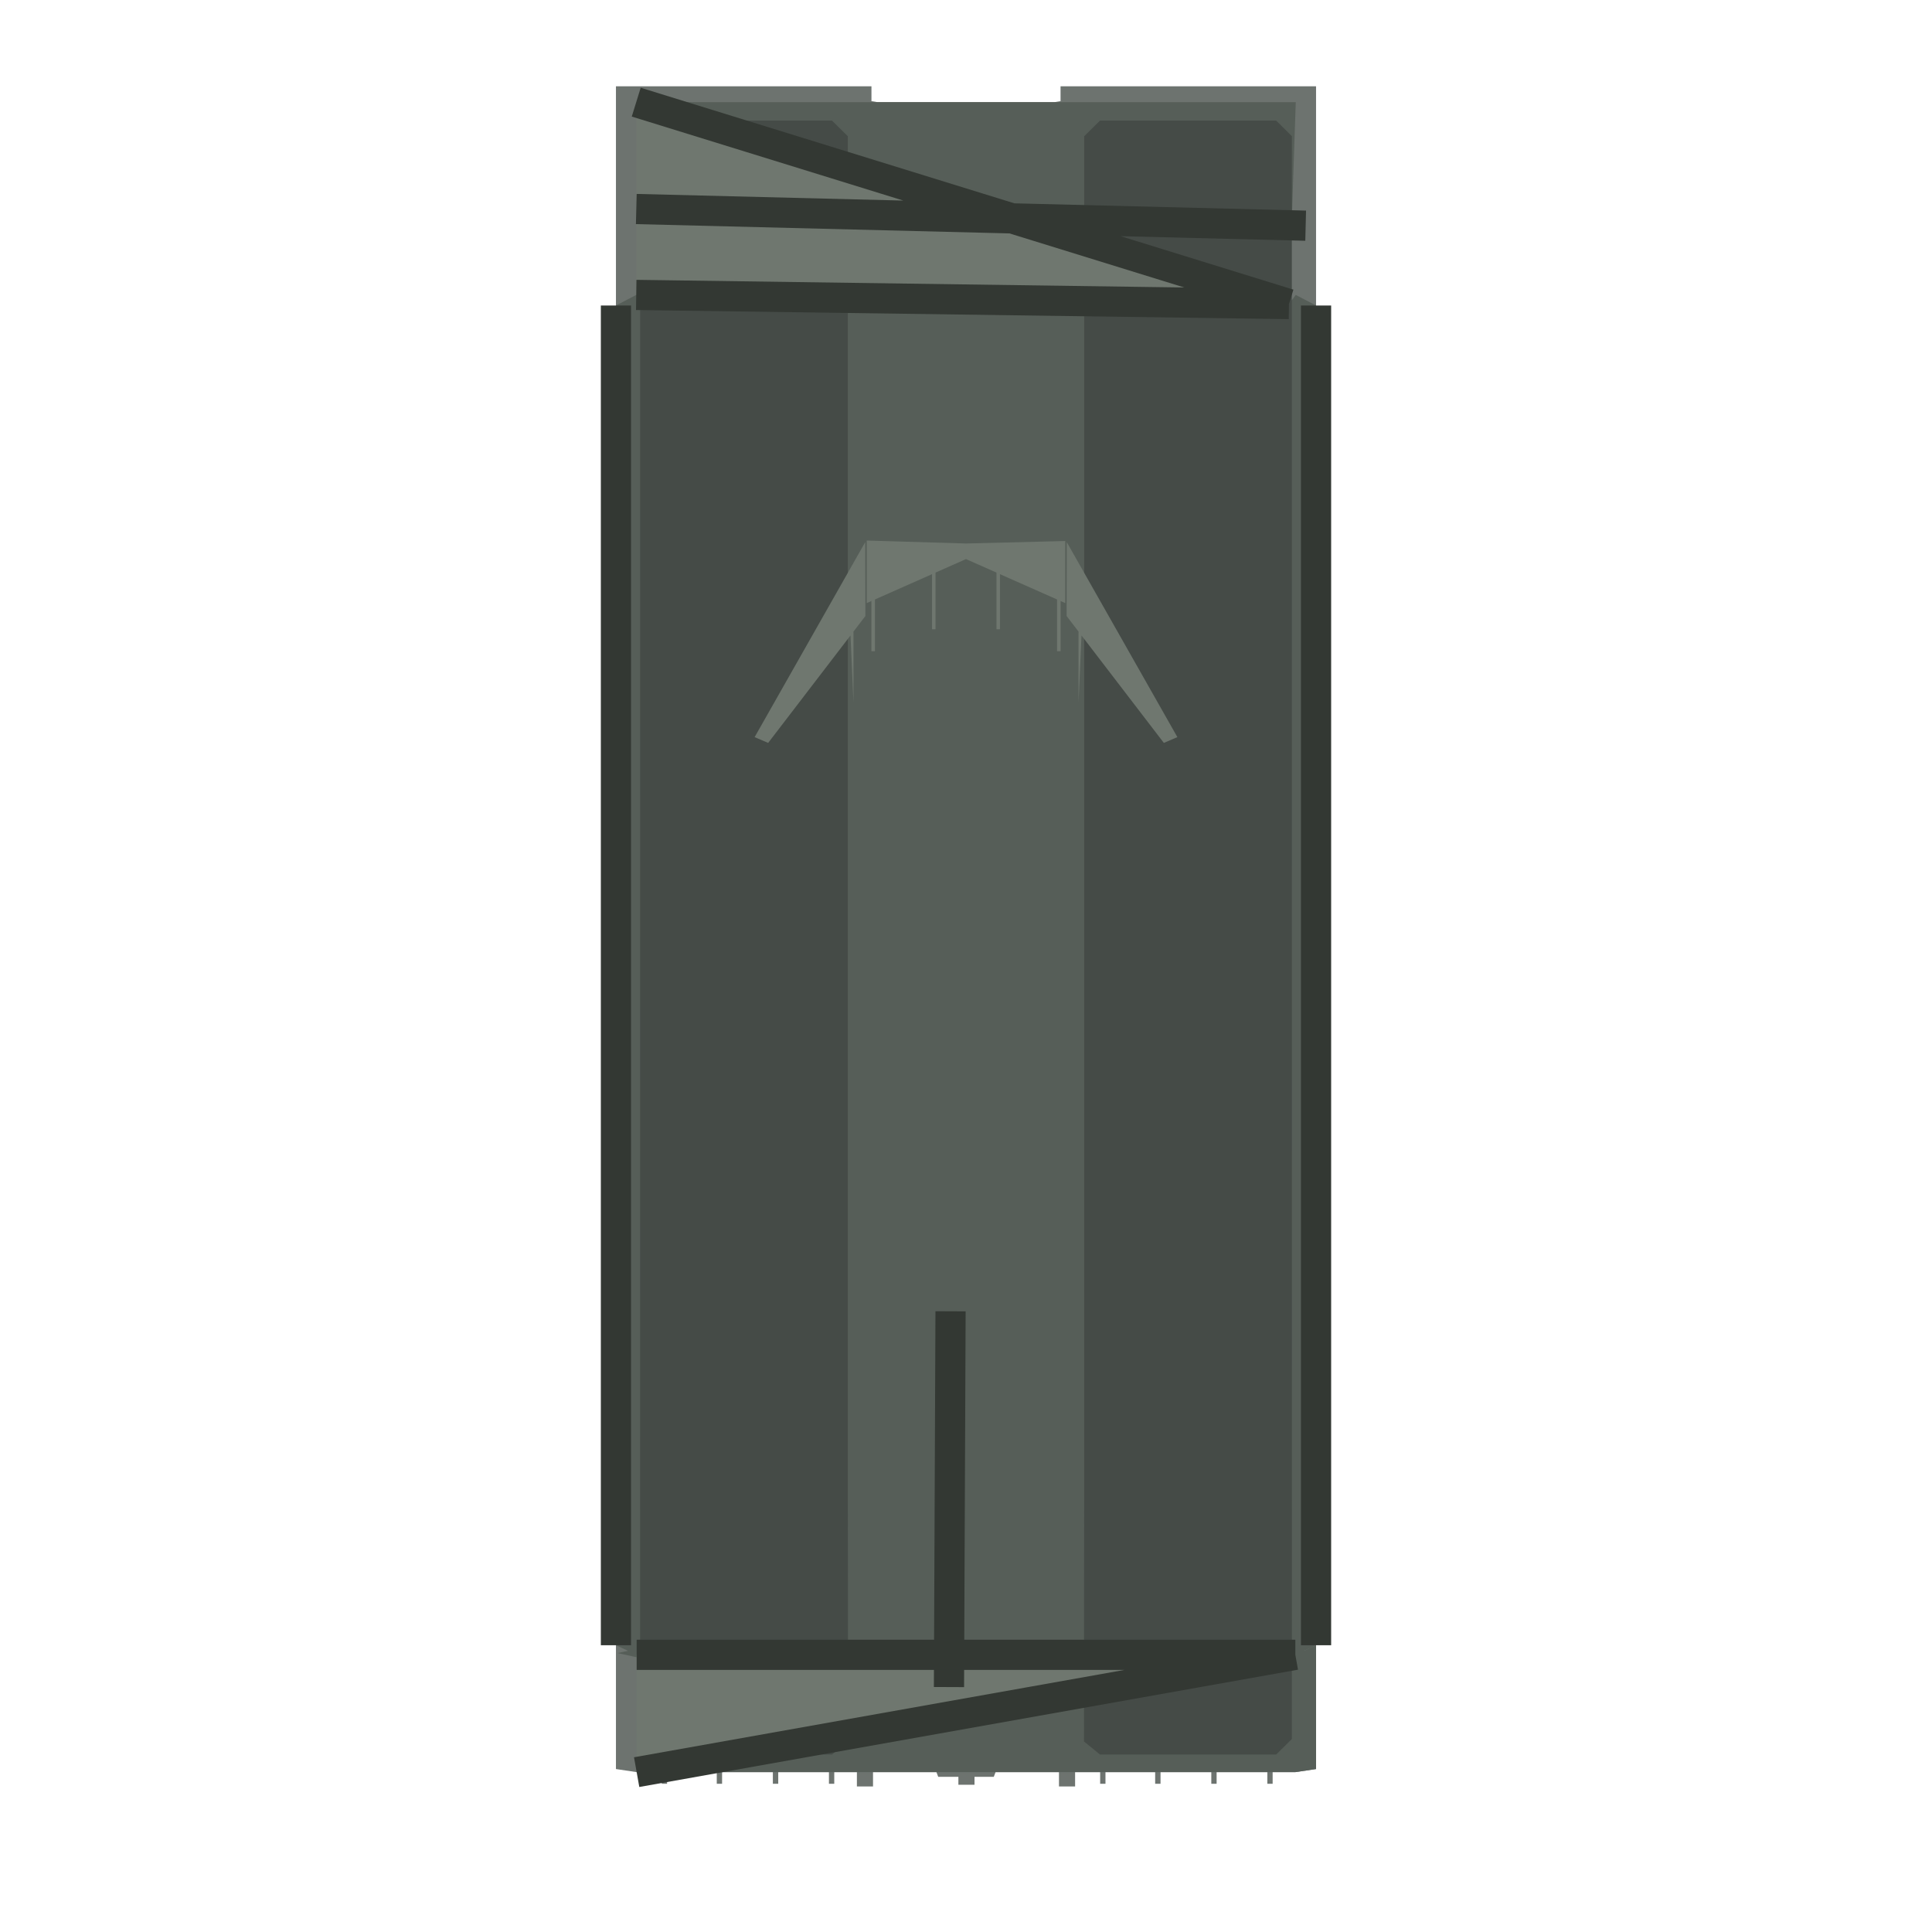
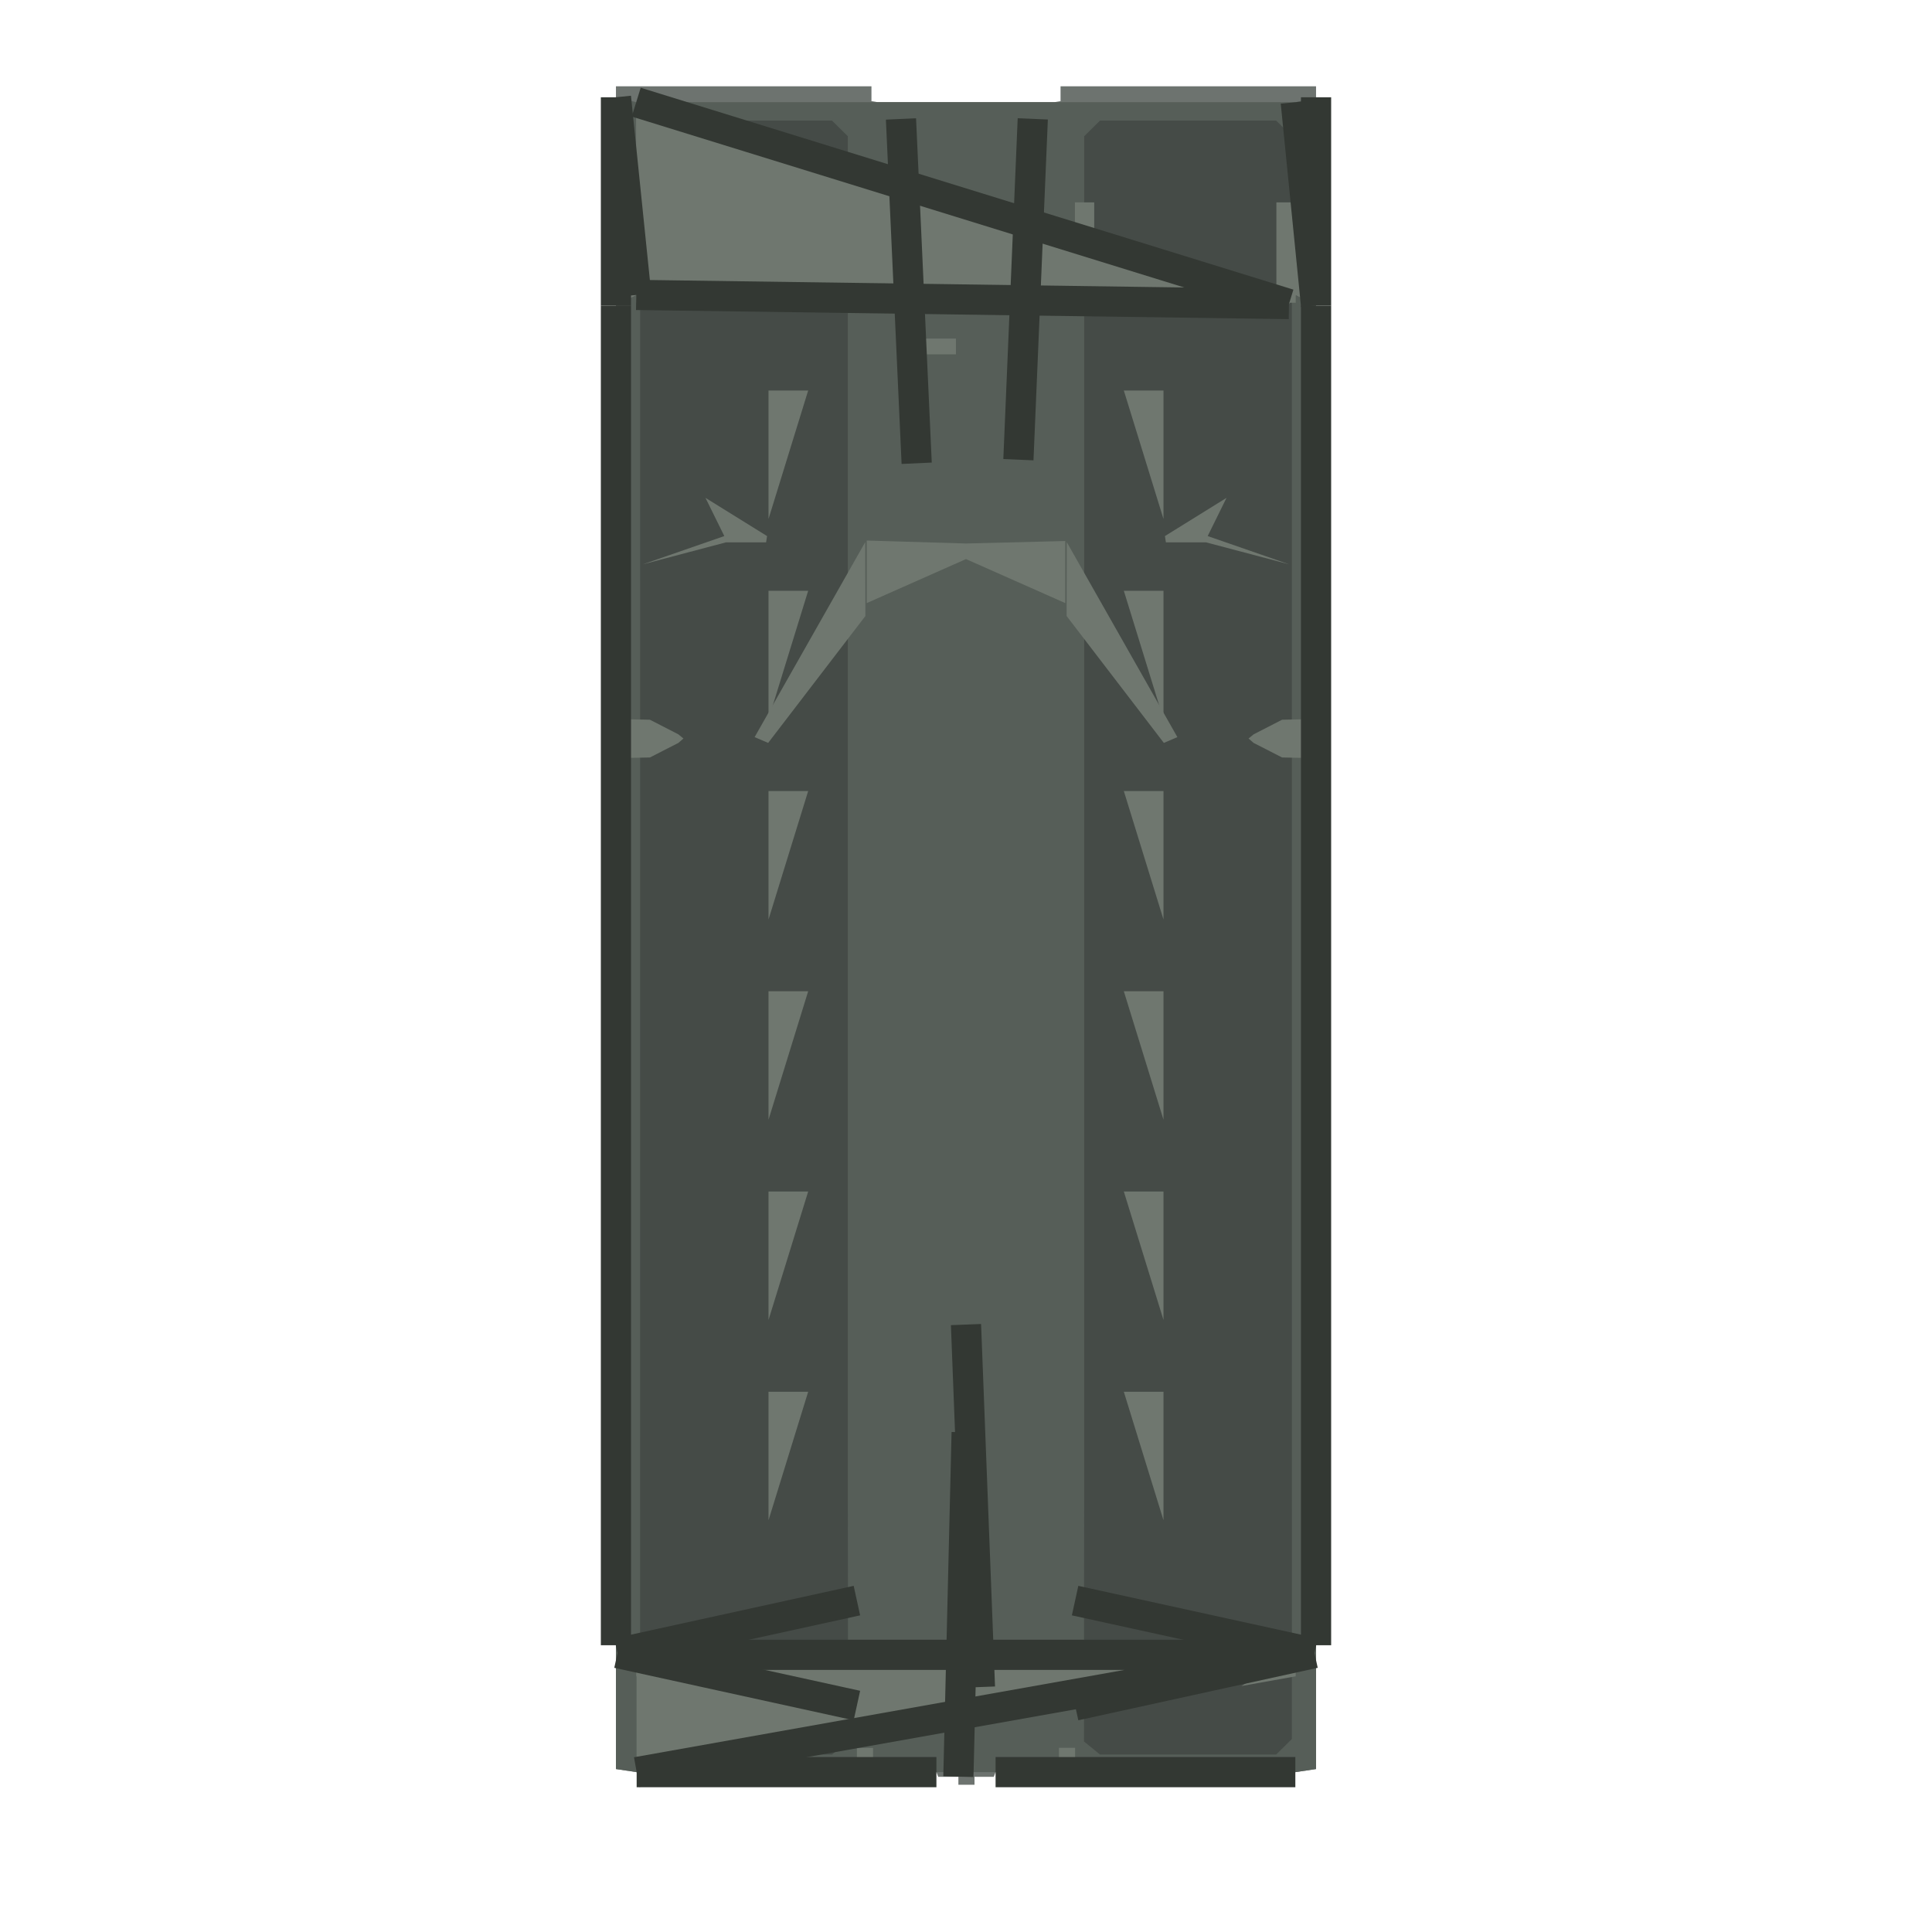
<svg xmlns="http://www.w3.org/2000/svg" viewBox="0 0 320 320">
-   <path d="M102.02 121.20 L102.02 272.50 L102.02 293.01 L105.45 293.52 L109.61 293.52 L109.61 295.45 L110.49 295.45 L110.49 293.52 L118.72 293.52 L118.72 295.45 L119.60 295.45 L119.60 293.52 L128.01 293.52 L128.01 295.45 L128.90 295.45 L128.90 293.52 L137.30 293.52 L137.30 295.45 L138.18 295.45 L138.18 293.52 L141.93 293.52 L141.93 295.89 L144.60 295.89 L144.60 293.52 L155.10 293.52 L155.40 294.30 L158.74 294.30 L158.74 295.61 L161.41 295.61 L161.41 294.30 L164.60 294.30 L164.90 293.52 L175.40 293.52 L175.40 295.89 L178.07 295.89 L178.07 293.52 L182.22 293.52 L182.22 295.45 L183.10 295.45 L183.10 293.52 L191.33 293.52 L191.33 295.45 L192.22 295.45 L192.22 293.52 L200.63 293.52 L200.63 295.45 L201.51 295.45 L201.51 293.52 L209.91 293.52 L209.91 295.45 L210.79 295.45 L210.79 293.52 L214.55 293.52 L217.98 293.01 L217.98 272.50 L217.98 121.20 L217.98 14.29 L175.66 14.29 L175.66 16.75 L174.66 16.92 L145.34 16.92 L144.34 16.75 L144.34 14.29 L102.02 14.29 Z" fill="#6d736f" fill-rule="evenodd" />
-   <path d="M102.28 273.80 L107.15 274.87 L114.39 279.26 L114.39 276.46 L141.93 282.49 L141.93 265.11 L114.39 271.15 L114.39 268.35 L105.39 269.96 L105.39 273.12 Z" fill="#565e58" fill-rule="evenodd" />
-   <path d="M178.07 282.49 L205.61 276.46 L205.61 279.26 L212.85 274.87 L217.72 273.80 L214.61 273.12 L214.61 269.96 L205.61 268.35 L205.61 271.15 L178.07 265.11 Z" fill="#565e58" fill-rule="evenodd" />
-   <path d="M105.38 16.92 L149.64 30.61 L151.46 76.50 L151.59 71.47 L151.83 76.73 L151.76 64.78 L152.61 31.53 L167.80 36.23 L168.69 70.68 L168.68 76.14 L168.77 73.92 L168.83 76.32 L170.40 37.03 L213.49 50.36 L214.62 16.92 Z" fill="#565e58" fill-rule="evenodd" />
-   <path d="M105.45 293.52 L214.55 293.52 L217.98 293.01 L217.98 272.50 L214.55 274.09 Z" fill="#565e58" fill-rule="evenodd" />
-   <path d="M102.02 50.60 L102.02 272.50 L105.45 274.09 L157.20 274.09 L157.18 279.43 L157.18 280.85 L157.69 280.85 L157.69 281.34 L162.31 281.34 L162.31 280.85 L162.82 280.85 L162.82 279.43 L162.80 274.09 L214.55 274.09 L217.98 272.50 L217.98 50.60 L214.62 48.85 L213.49 50.36 L105.38 48.85 Z M157.68 274.09 L162.32 274.09 L162.30 279.43 L157.70 279.43 Z" fill="#565e58" fill-rule="evenodd" />
-   <path d="M106.02 273.49 L106.03 280.09 L106.03 288.04 L108.62 290.60 L137.81 290.60 L140.46 288.44 L140.45 286.38 L140.46 281.23 L140.43 248.50 L140.43 69.95 L140.43 62.80 L140.43 30.03 L140.43 24.89 L140.43 22.57 L137.81 19.98 L108.62 19.98 L106.03 22.55 L106.03 37.27 Z" fill="#454b47" fill-rule="evenodd" />
-   <path d="M179.54 288.44 L182.19 290.60 L211.38 290.60 L213.97 288.04 L213.97 280.09 L213.98 273.49 L213.97 37.27 L213.97 22.55 L211.38 19.98 L182.19 19.98 L179.57 22.57 L179.57 24.89 L179.57 30.03 L179.57 62.80 L179.57 69.95 L179.57 248.50 L179.54 281.33 L179.55 286.38 Z" fill="#454b47" fill-rule="evenodd" />
-   <path d="M105.38 48.85 L213.49 50.36 L105.38 16.92 Z" fill="#6f776f" fill-rule="evenodd" />
-   <path d="M105.45 274.09 L105.45 293.52 L214.55 274.09 Z" fill="#6f776f" fill-rule="evenodd" />
-   <path d="M124.99 122.09 L127.23 123.05 L140.87 105.25 L141.36 116.38 L141.36 104.61 L143.33 102.04 L143.33 97.60 L143.31 89.79 Z" fill="#6f776f" fill-rule="evenodd" />
-   <path d="M143.56 99.89 L144.33 99.55 L144.33 107.86 L144.92 107.86 L144.92 99.29 L154.37 95.10 L154.37 104.23 L154.95 104.23 L154.95 94.84 L160.00 92.60 L165.05 94.84 L165.05 104.23 L165.63 104.23 L165.63 95.10 L175.08 99.29 L175.08 107.86 L175.67 107.86 L175.67 99.55 L176.44 99.89 L176.44 89.61 L160.00 90.02 L143.56 89.53 Z" fill="#6f776f" fill-rule="evenodd" />
-   <path d="M176.67 102.04 L178.64 104.61 L178.64 116.38 L179.13 105.25 L192.77 123.05 L195.01 122.09 L176.69 89.79 L176.67 97.60 Z" fill="#6f776f" fill-rule="evenodd" />
-   <path d="M217.98 272.50 L217.98 50.60 M102.02 50.60 L102.02 272.50 M105.38 16.92 L213.49 50.36 M216.26 37.38 L105.39 34.62 M105.45 293.52 L214.55 274.09 M214.55 274.09 L105.45 274.09 M105.38 48.85 L213.49 50.36 M157.44 217.19 L157.18 279.43" fill="none" stroke="#333833" stroke-width="5" />
+   <g class="vehicle-primary">
+     <path d="M102.02 121.20 L102.02 272.50 L102.02 293.01 L105.45 293.52 L109.61 293.52 L109.61 295.45 L110.49 295.45 L110.49 293.52 L118.72 293.52 L118.72 295.45 L119.60 295.45 L119.60 293.52 L128.01 293.52 L128.01 295.45 L128.90 295.45 L128.90 293.52 L137.30 293.52 L137.30 295.45 L138.18 295.45 L138.18 293.52 L141.93 293.52 L141.93 295.89 L144.60 295.89 L144.60 293.52 L155.10 293.52 L155.40 294.30 L158.74 294.30 L158.74 295.61 L161.41 295.61 L161.41 294.30 L164.60 294.30 L164.90 293.52 L175.40 293.52 L175.40 295.89 L178.07 295.89 L178.07 293.52 L182.22 293.52 L182.22 295.45 L183.10 295.45 L183.10 293.52 L191.33 293.52 L191.33 295.45 L192.22 295.45 L192.22 293.52 L200.63 293.52 L200.63 295.45 L201.51 295.45 L201.51 293.52 L209.91 293.52 L209.91 295.45 L210.79 295.45 L210.79 293.52 L214.55 293.52 L217.98 293.01 L217.98 272.50 L217.98 121.20 L217.98 14.29 L175.66 14.29 L175.66 16.75 L174.66 16.92 L145.34 16.92 L144.34 16.75 L144.34 14.29 L102.02 14.29 Z" fill="#6d736f" fill-rule="evenodd" />
+     <path d="M111.59 252.70 L119.04 251.87 L119.04 248.72 L111.59 248.72 Z" fill="#565e58" fill-rule="evenodd" />
+     <path d="M111.59 219.54 L119.04 218.70 L119.04 215.56 L111.59 215.56 Z" fill="#565e58" fill-rule="evenodd" />
+     <path d="M111.59 186.37 L119.04 185.53 L119.04 182.39 L111.59 182.39 Z" fill="#565e58" fill-rule="evenodd" />
+     <path d="M111.59 153.20 L119.04 152.36 L119.04 149.22 L111.59 149.22 Z" fill="#565e58" fill-rule="evenodd" />
+     <path d="M111.59 120.03 L119.04 119.20 L119.04 116.05 L111.59 116.05 Z" fill="#565e58" fill-rule="evenodd" />
+     <path d="M111.59 86.87 L119.04 86.03 L119.04 82.89 L111.59 82.89 Z" fill="#565e58" fill-rule="evenodd" />
+     <path d="M111.69 236.89 L118.16 236.89 L118.16 228.39 L111.69 228.39 Z" fill="#565e58" fill-rule="evenodd" />
+     <path d="M111.69 203.72 L118.16 203.72 L118.16 195.22 L111.69 195.22 Z" fill="#565e58" fill-rule="evenodd" />
+     <path d="M111.69 170.55 L118.16 170.55 L118.16 162.06 L111.69 162.06 Z" fill="#565e58" fill-rule="evenodd" />
+     <path d="M111.69 137.38 L118.16 137.38 L118.16 128.89 L111.69 128.89 Z" fill="#565e58" fill-rule="evenodd" />
+     <path d="M111.69 104.21 L118.16 104.21 L118.16 95.72 L111.69 95.72 Z" fill="#565e58" fill-rule="evenodd" />
+     <path d="M111.69 71.05 L118.16 71.05 L118.16 62.55 L111.69 62.55 Z" fill="#565e58" fill-rule="evenodd" />
+     <path d="M127.29 251.80 L133.86 251.80 L133.86 230.52 Z" fill="#565e58" fill-rule="evenodd" />
+     <path d="M127.29 218.63 L133.86 218.63 L133.86 197.35 Z" fill="#565e58" fill-rule="evenodd" />
+     <path d="M127.29 185.46 L133.86 185.46 L133.86 164.18 Z" fill="#565e58" fill-rule="evenodd" />
+     <path d="M127.29 152.30 L133.86 152.30 L133.86 131.02 Z" fill="#565e58" fill-rule="evenodd" />
+     <path d="M127.29 119.13 L133.86 119.13 L133.86 97.85 Z" fill="#565e58" fill-rule="evenodd" />
+     <path d="M127.29 85.96 L133.86 85.96 L133.86 64.68 Z" fill="#565e58" fill-rule="evenodd" />
+     <path d="M186.14 251.80 L192.71 251.80 L186.14 230.52 Z" fill="#565e58" fill-rule="evenodd" />
+     <path d="M186.14 218.63 L192.71 218.63 L186.14 197.35 Z" fill="#565e58" fill-rule="evenodd" />
+     <path d="M186.14 185.46 L192.71 185.46 L186.14 164.18 Z" fill="#565e58" fill-rule="evenodd" />
+     <path d="M186.14 152.30 L192.71 152.30 L186.14 131.02 Z" fill="#565e58" fill-rule="evenodd" />
+     <path d="M186.14 119.13 L192.71 119.13 L186.14 97.85 Z" fill="#565e58" fill-rule="evenodd" />
+     <path d="M186.14 85.96 L192.71 85.96 L186.14 64.68 Z" fill="#565e58" fill-rule="evenodd" />
+     <path d="M200.96 251.87 L208.41 252.70 L208.41 248.72 L200.96 248.72 Z" fill="#565e58" fill-rule="evenodd" />
+     <path d="M200.96 218.70 L208.41 219.54 L208.41 215.56 L200.96 215.56 Z" fill="#565e58" fill-rule="evenodd" />
+     <path d="M200.96 185.53 L208.41 186.37 L208.41 182.39 L200.96 182.39 Z" fill="#565e58" fill-rule="evenodd" />
+     <path d="M200.96 152.36 L208.41 153.20 L208.41 149.22 L200.96 149.22 Z" fill="#565e58" fill-rule="evenodd" />
+     <path d="M200.96 119.20 L208.41 120.03 L208.41 116.05 L200.96 116.05 Z" fill="#565e58" fill-rule="evenodd" />
+     <path d="M200.96 86.03 L208.41 86.87 L208.41 82.89 L200.96 82.89 Z" fill="#565e58" fill-rule="evenodd" />
+     <path d="M201.84 228.39 L201.84 236.89 L208.31 236.89 L208.31 228.39 Z" fill="#565e58" fill-rule="evenodd" />
+     <path d="M201.84 195.22 L201.84 203.72 L208.31 203.72 L208.31 195.22 Z" fill="#565e58" fill-rule="evenodd" />
+     <path d="M201.84 162.06 L201.84 170.55 L208.31 170.55 L208.31 162.06 Z" fill="#565e58" fill-rule="evenodd" />
+     <path d="M201.84 128.89 L201.84 137.38 L208.31 137.38 L208.31 128.89 Z" fill="#565e58" fill-rule="evenodd" />
+     <path d="M201.84 95.72 L201.84 104.21 L208.31 104.21 L208.31 95.72 Z" fill="#565e58" fill-rule="evenodd" />
+     <path d="M201.84 62.55 L201.84 71.05 L208.31 71.05 L208.31 62.55 Z" fill="#565e58" fill-rule="evenodd" />
+     <path d="M102.28 273.80 L107.15 274.87 L114.39 279.26 L114.39 276.46 L141.93 282.49 L141.93 265.11 L114.39 271.15 L114.39 268.35 L105.39 269.96 L105.39 273.12 Z" fill="#565e58" fill-rule="evenodd" />
+     <path d="M103.74 37.38 L105.39 37.43 L105.39 40.15 L160.00 38.79 L214.61 40.15 L214.61 37.43 L216.26 37.38 L214.61 37.34 L214.61 34.62 L160.00 35.98 L105.39 34.62 L105.39 37.34 Z" fill="#565e58" fill-rule="evenodd" />
+     <path d="M178.07 282.49 L205.61 276.46 L205.61 279.26 L212.85 274.87 L217.72 273.80 L214.61 273.12 L214.61 269.96 L205.61 268.35 L205.61 271.15 L178.07 265.11 Z" fill="#565e58" fill-rule="evenodd" />
+     <path d="M102.02 16.11 L105.38 48.85 L105.38 16.92 Z" fill="#565e58" fill-rule="evenodd" />
+     <path d="M102.02 272.50 L102.02 293.01 L105.45 293.52 L105.45 274.09 Z" fill="#565e58" fill-rule="evenodd" />
+     <path d="M105.38 16.92 L149.64 30.61 L151.46 76.50 L151.59 71.47 L151.83 76.73 L151.76 64.78 L152.61 31.53 L167.80 36.23 L168.69 70.68 L168.68 76.14 L168.77 73.92 L168.83 76.32 L170.40 37.03 L213.49 50.36 L214.62 16.92 Z" fill="#565e58" fill-rule="evenodd" />
+     <path d="M105.45 293.52 L214.55 293.52 L217.98 293.01 L217.98 272.50 L214.55 274.09 Z" fill="#565e58" fill-rule="evenodd" />
+     <path d="M214.62 16.92 L217.98 50.60 L217.98 16.11 Z" fill="#565e58" fill-rule="evenodd" />
+     <path d="M102.02 50.60 L102.02 272.50 L105.45 274.09 L157.20 274.09 L157.18 279.43 L157.18 280.85 L157.69 280.85 L157.69 281.34 L162.31 281.34 L162.31 280.85 L162.82 280.85 L162.82 279.43 L162.80 274.09 L214.55 274.09 L217.98 272.50 L217.98 50.60 L214.62 48.85 L213.49 50.36 L105.38 48.85 Z M157.68 274.09 L162.32 274.09 L162.30 279.43 L157.70 279.43 Z" fill="#565e58" fill-rule="evenodd" />
+     <path d="M106.02 273.49 L106.03 280.09 L106.03 288.04 L108.62 290.60 L137.81 290.60 L140.46 288.44 L140.45 286.38 L140.46 281.23 L140.43 248.50 L140.43 69.95 L140.43 62.80 L140.43 30.03 L140.43 24.89 L140.43 22.57 L137.81 19.98 L108.62 19.98 L106.03 22.55 L106.03 37.27 Z" fill="#454b47" fill-rule="evenodd" />
+     <path d="M179.54 288.44 L182.19 290.60 L211.38 290.60 L213.97 288.04 L213.97 280.09 L213.98 273.49 L213.97 37.27 L213.97 22.55 L211.38 19.98 L182.19 19.98 L179.57 22.57 L179.57 24.89 L179.57 30.03 L179.57 62.80 L179.57 69.95 L179.57 248.50 L179.54 281.33 L179.55 286.38 Z" fill="#454b47" fill-rule="evenodd" />
+   </g>
+   <g class="vehicle-secondary">
+     <path d="M105.39 277.65 L114.39 279.26 L105.39 273.80 Z" fill="#6f776f" fill-rule="evenodd" />
+     <path d="M127.29 251.80 L133.86 230.52 L127.29 230.52 Z" fill="#6f776f" fill-rule="evenodd" />
+     <path d="M127.29 218.63 L133.86 197.35 L127.29 197.35 Z" fill="#6f776f" fill-rule="evenodd" />
+     <path d="M127.29 185.46 L133.86 164.18 L127.29 164.18 Z" fill="#6f776f" fill-rule="evenodd" />
+     <path d="M127.29 152.30 L133.86 131.02 L127.29 131.02 Z" fill="#6f776f" fill-rule="evenodd" />
+     <path d="M127.29 119.13 L133.86 97.85 L127.29 97.85 Z" fill="#6f776f" fill-rule="evenodd" />
+     <path d="M127.29 85.96 L133.86 64.68 L127.29 64.68 Z" fill="#6f776f" fill-rule="evenodd" />
+     <path d="M141.93 294.11 L144.60 294.11 L144.60 289.51 L141.93 289.51 Z" fill="#6f776f" fill-rule="evenodd" />
+     <path d="M175.40 294.09 L178.07 294.09 L178.07 289.49 L175.40 289.49 Z" fill="#6f776f" fill-rule="evenodd" />
+     <path d="M186.14 230.52 L192.71 251.80 L192.71 230.52 Z" fill="#6f776f" fill-rule="evenodd" />
+     <path d="M186.14 197.35 L192.71 218.63 L192.71 197.35 Z" fill="#6f776f" fill-rule="evenodd" />
+     <path d="M186.14 164.18 L192.71 185.46 L192.71 164.18 Z" fill="#6f776f" fill-rule="evenodd" />
+     <path d="M186.14 131.02 L192.71 152.30 L192.71 131.02 Z" fill="#6f776f" fill-rule="evenodd" />
+     <path d="M186.14 97.85 L192.71 119.13 L192.71 97.85 Z" fill="#6f776f" fill-rule="evenodd" />
+     <path d="M186.14 64.68 L192.71 85.96 L192.71 64.68 Z" fill="#6f776f" fill-rule="evenodd" />
+     <path d="M205.61 279.26 L214.61 277.65 L214.61 273.80 Z" fill="#6f776f" fill-rule="evenodd" />
+     <path d="M105.39 50.14 L108.59 50.14 L108.59 33.52 L105.39 33.52 Z" fill="#6f776f" fill-rule="evenodd" />
+     <path d="M138.76 50.14 L141.96 50.14 L141.96 33.52 L138.76 33.52 Z" fill="#6f776f" fill-rule="evenodd" />
+     <path d="M178.04 50.14 L181.24 50.14 L181.24 33.52 L178.04 33.52 Z" fill="#6f776f" fill-rule="evenodd" />
+     <path d="M211.41 50.14 L214.61 50.14 L214.61 33.52 L211.41 33.52 Z" fill="#6f776f" fill-rule="evenodd" />
+     <path d="M102.02 16.11 L102.02 50.60 L105.38 48.85 Z" fill="#6f776f" fill-rule="evenodd" />
+     <path d="M105.38 48.85 L213.49 50.36 L105.38 16.92 Z" fill="#6f776f" fill-rule="evenodd" />
+     <path d="M105.45 274.09 L105.45 293.52 L214.55 274.09 Z" fill="#6f776f" fill-rule="evenodd" />
+     <path d="M213.49 50.36 L214.62 48.85 L217.98 50.60 L214.62 16.92 Z" fill="#6f776f" fill-rule="evenodd" />
+     <path d="M102.66 125.56 L107.65 125.46 L112.36 123.05 L113.20 122.32 L112.36 121.63 L107.65 119.21 L102.66 119.11 Z" fill="#6f776f" fill-rule="evenodd" />
+     <path d="M106.44 93.48 L120.24 89.83 L126.89 89.83 L127.05 88.79 L116.85 82.46 L119.97 88.79 Z" fill="#6f776f" fill-rule="evenodd" />
+     <path d="M124.99 122.09 L127.23 123.05 L143.33 102.04 L143.33 97.60 L143.31 89.79 Z" fill="#6f776f" fill-rule="evenodd" />
+     <path d="M143.56 99.89 L160.00 92.60 L176.44 99.89 L176.44 89.61 L160.00 90.02 L143.56 89.53 Z" fill="#6f776f" fill-rule="evenodd" />
+     <path d="M151.46 58.69 L158.33 58.69 L158.33 56.08 L151.46 56.08 Z" fill="#6f776f" fill-rule="evenodd" />
+     <path d="M176.67 102.04 L192.77 123.05 L195.01 122.09 L176.69 89.79 L176.67 97.60 Z" fill="#6f776f" fill-rule="evenodd" />
+     <path d="M192.95 88.79 L193.11 89.83 L199.76 89.83 L213.56 93.48 L200.03 88.79 L203.15 82.46 Z" fill="#6f776f" fill-rule="evenodd" />
+     <path d="M206.80 122.32 L207.64 123.05 L212.35 125.46 L217.34 125.56 L217.34 119.11 L212.35 119.21 L207.64 121.63 Z" fill="#6f776f" fill-rule="evenodd" />
+     <path d="M105.38 16.92 L213.49 50.36 M105.38 48.85 L213.49 50.36 M217.98 272.50 L217.98 50.60 M102.02 50.60 L102.02 272.50 M214.55 274.09 L105.45 274.09 M105.45 293.52 L214.55 274.09" fill="none" stroke="#333833" stroke-width="5" />
+   </g>
+   <g class="vehicle-micro-detail">
+     <path d="M160.11 237.24 L158.74 294.27 M160.00 219.39 L162.31 279.43 M149.23 19.70 L151.83 76.73 M168.68 76.14 L171.06 19.69 M217.98 16.11 L217.98 50.60 M102.02 16.11 L102.02 50.60 M214.62 16.92 L217.98 50.60 M214.55 293.52 L164.90 293.52 M105.38 48.85 L102.02 16.11 M155.10 293.52 L105.45 293.52 M141.93 265.11 L102.28 273.80 M141.93 282.49 L102.28 273.80 M217.72 273.80 L178.07 265.11 M217.72 273.80 L178.07 282.49" fill="none" stroke="#333833" stroke-width="5" />
+   </g>
</svg>
